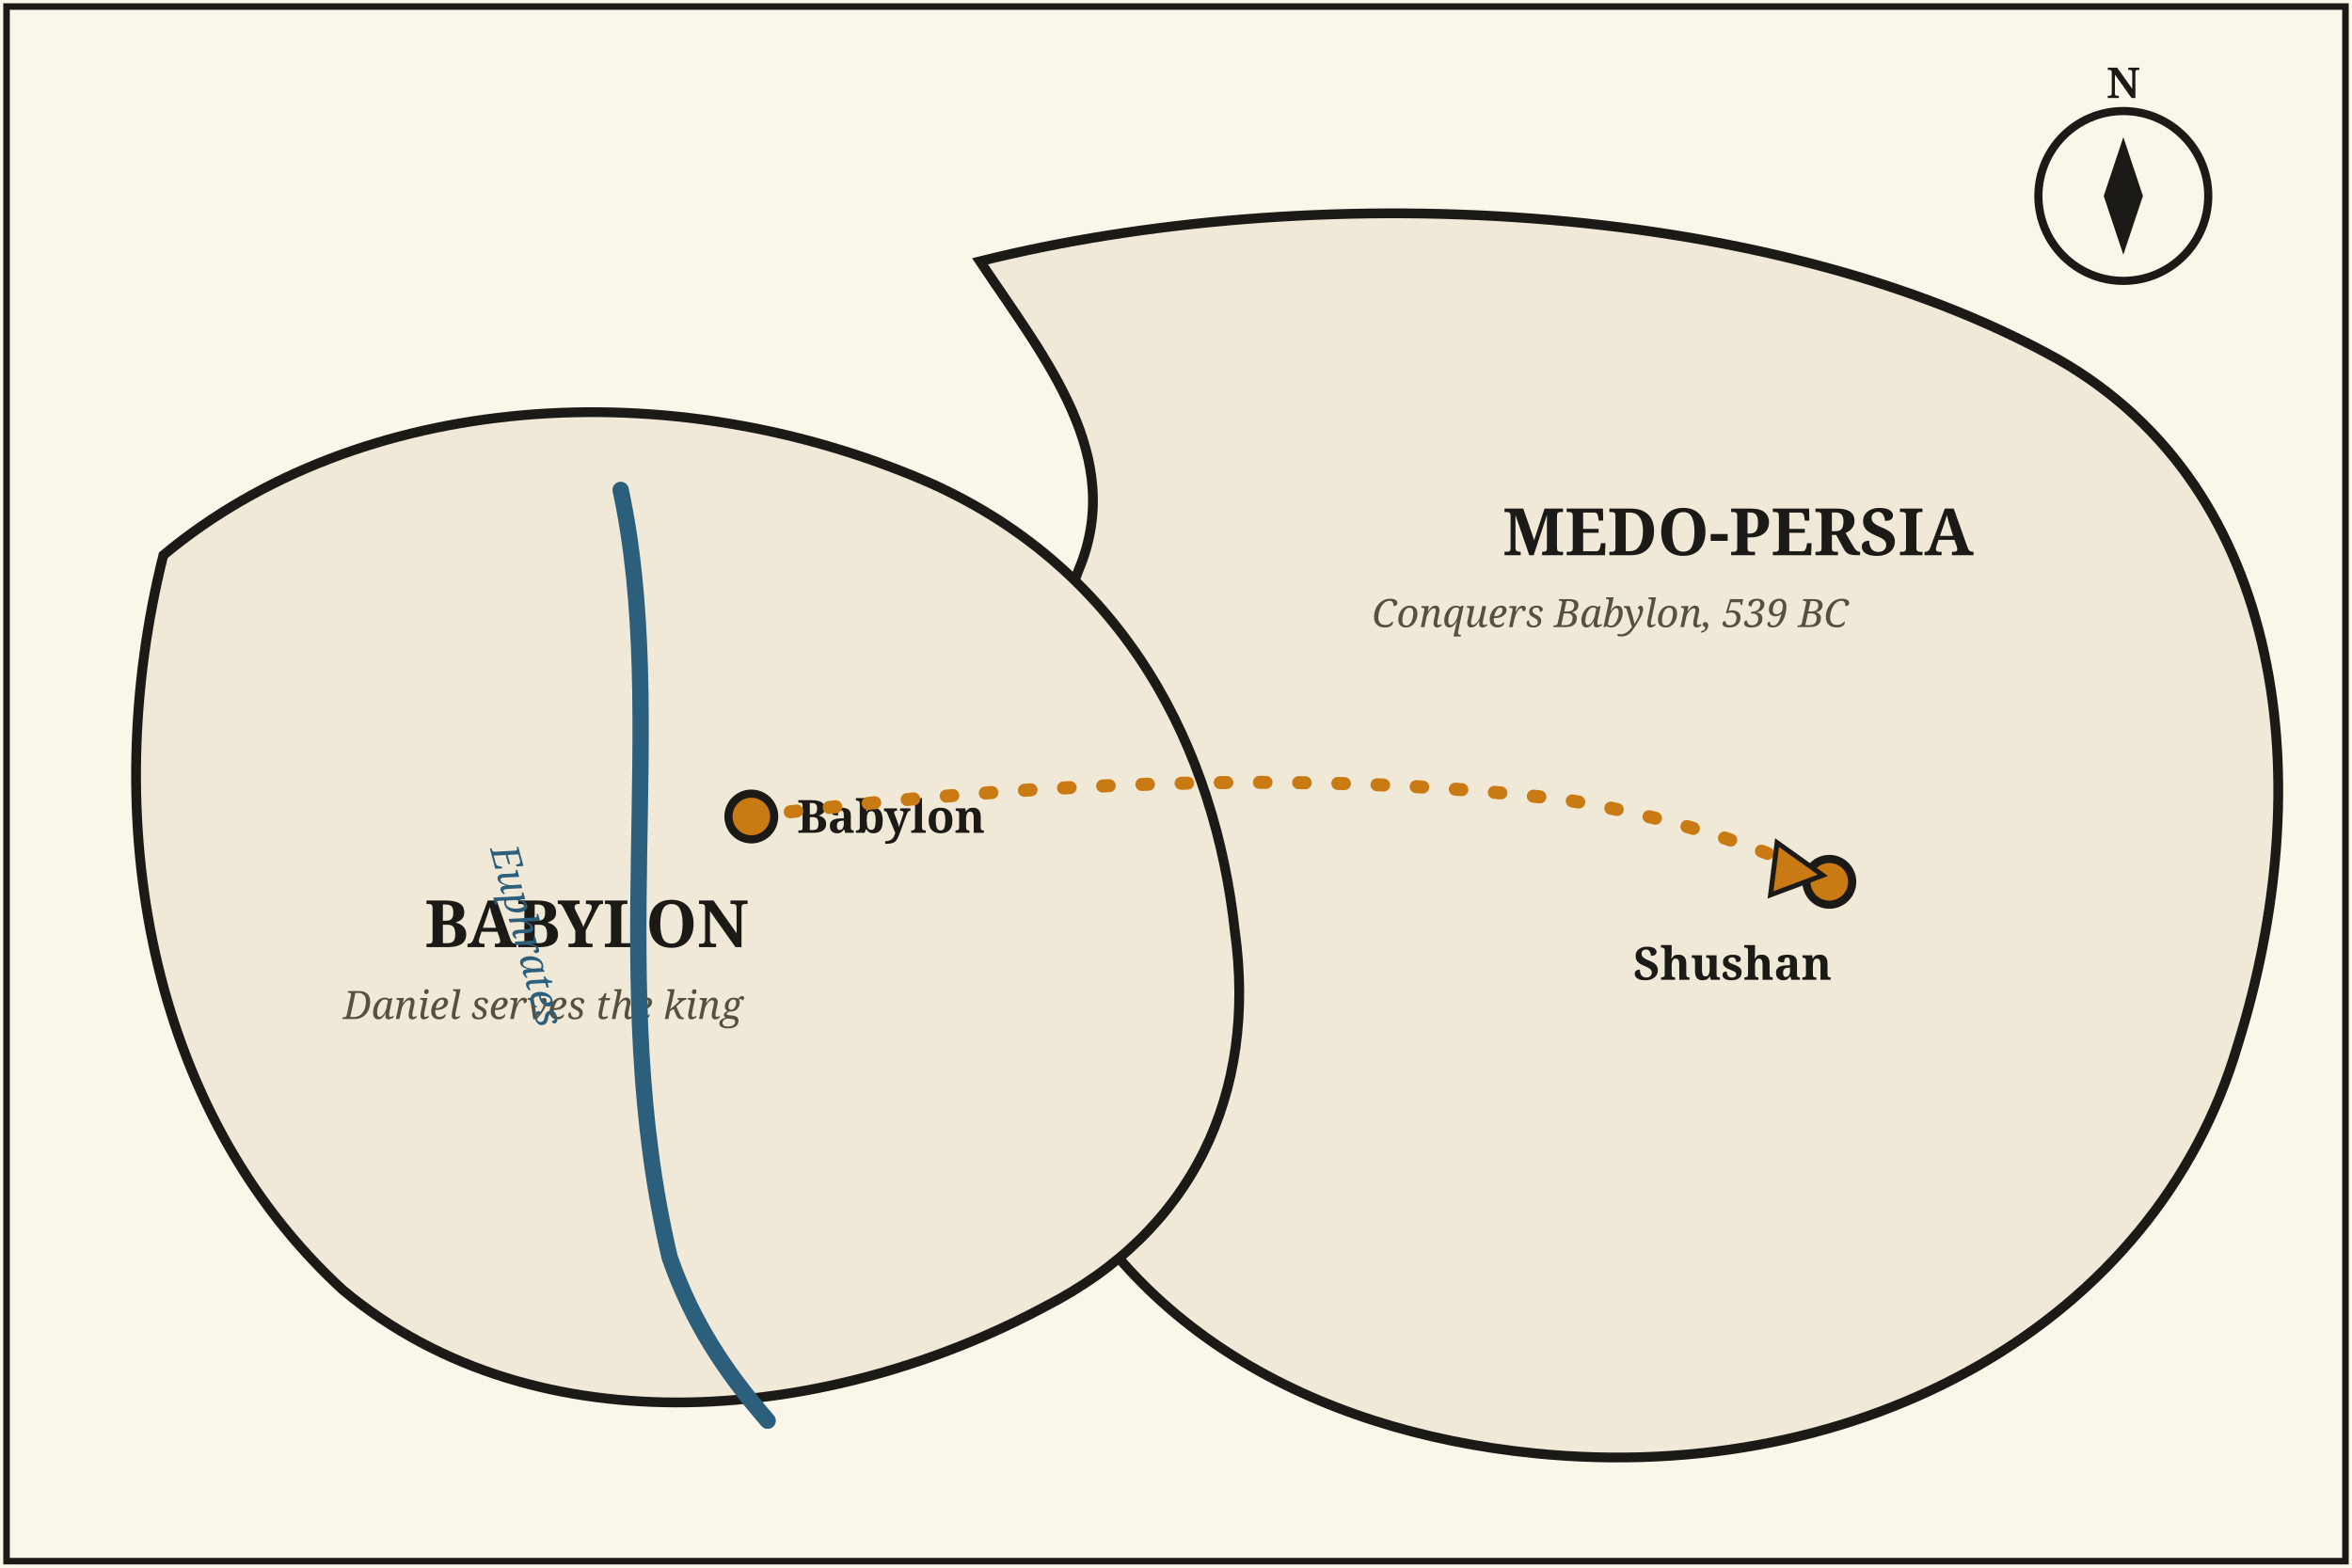
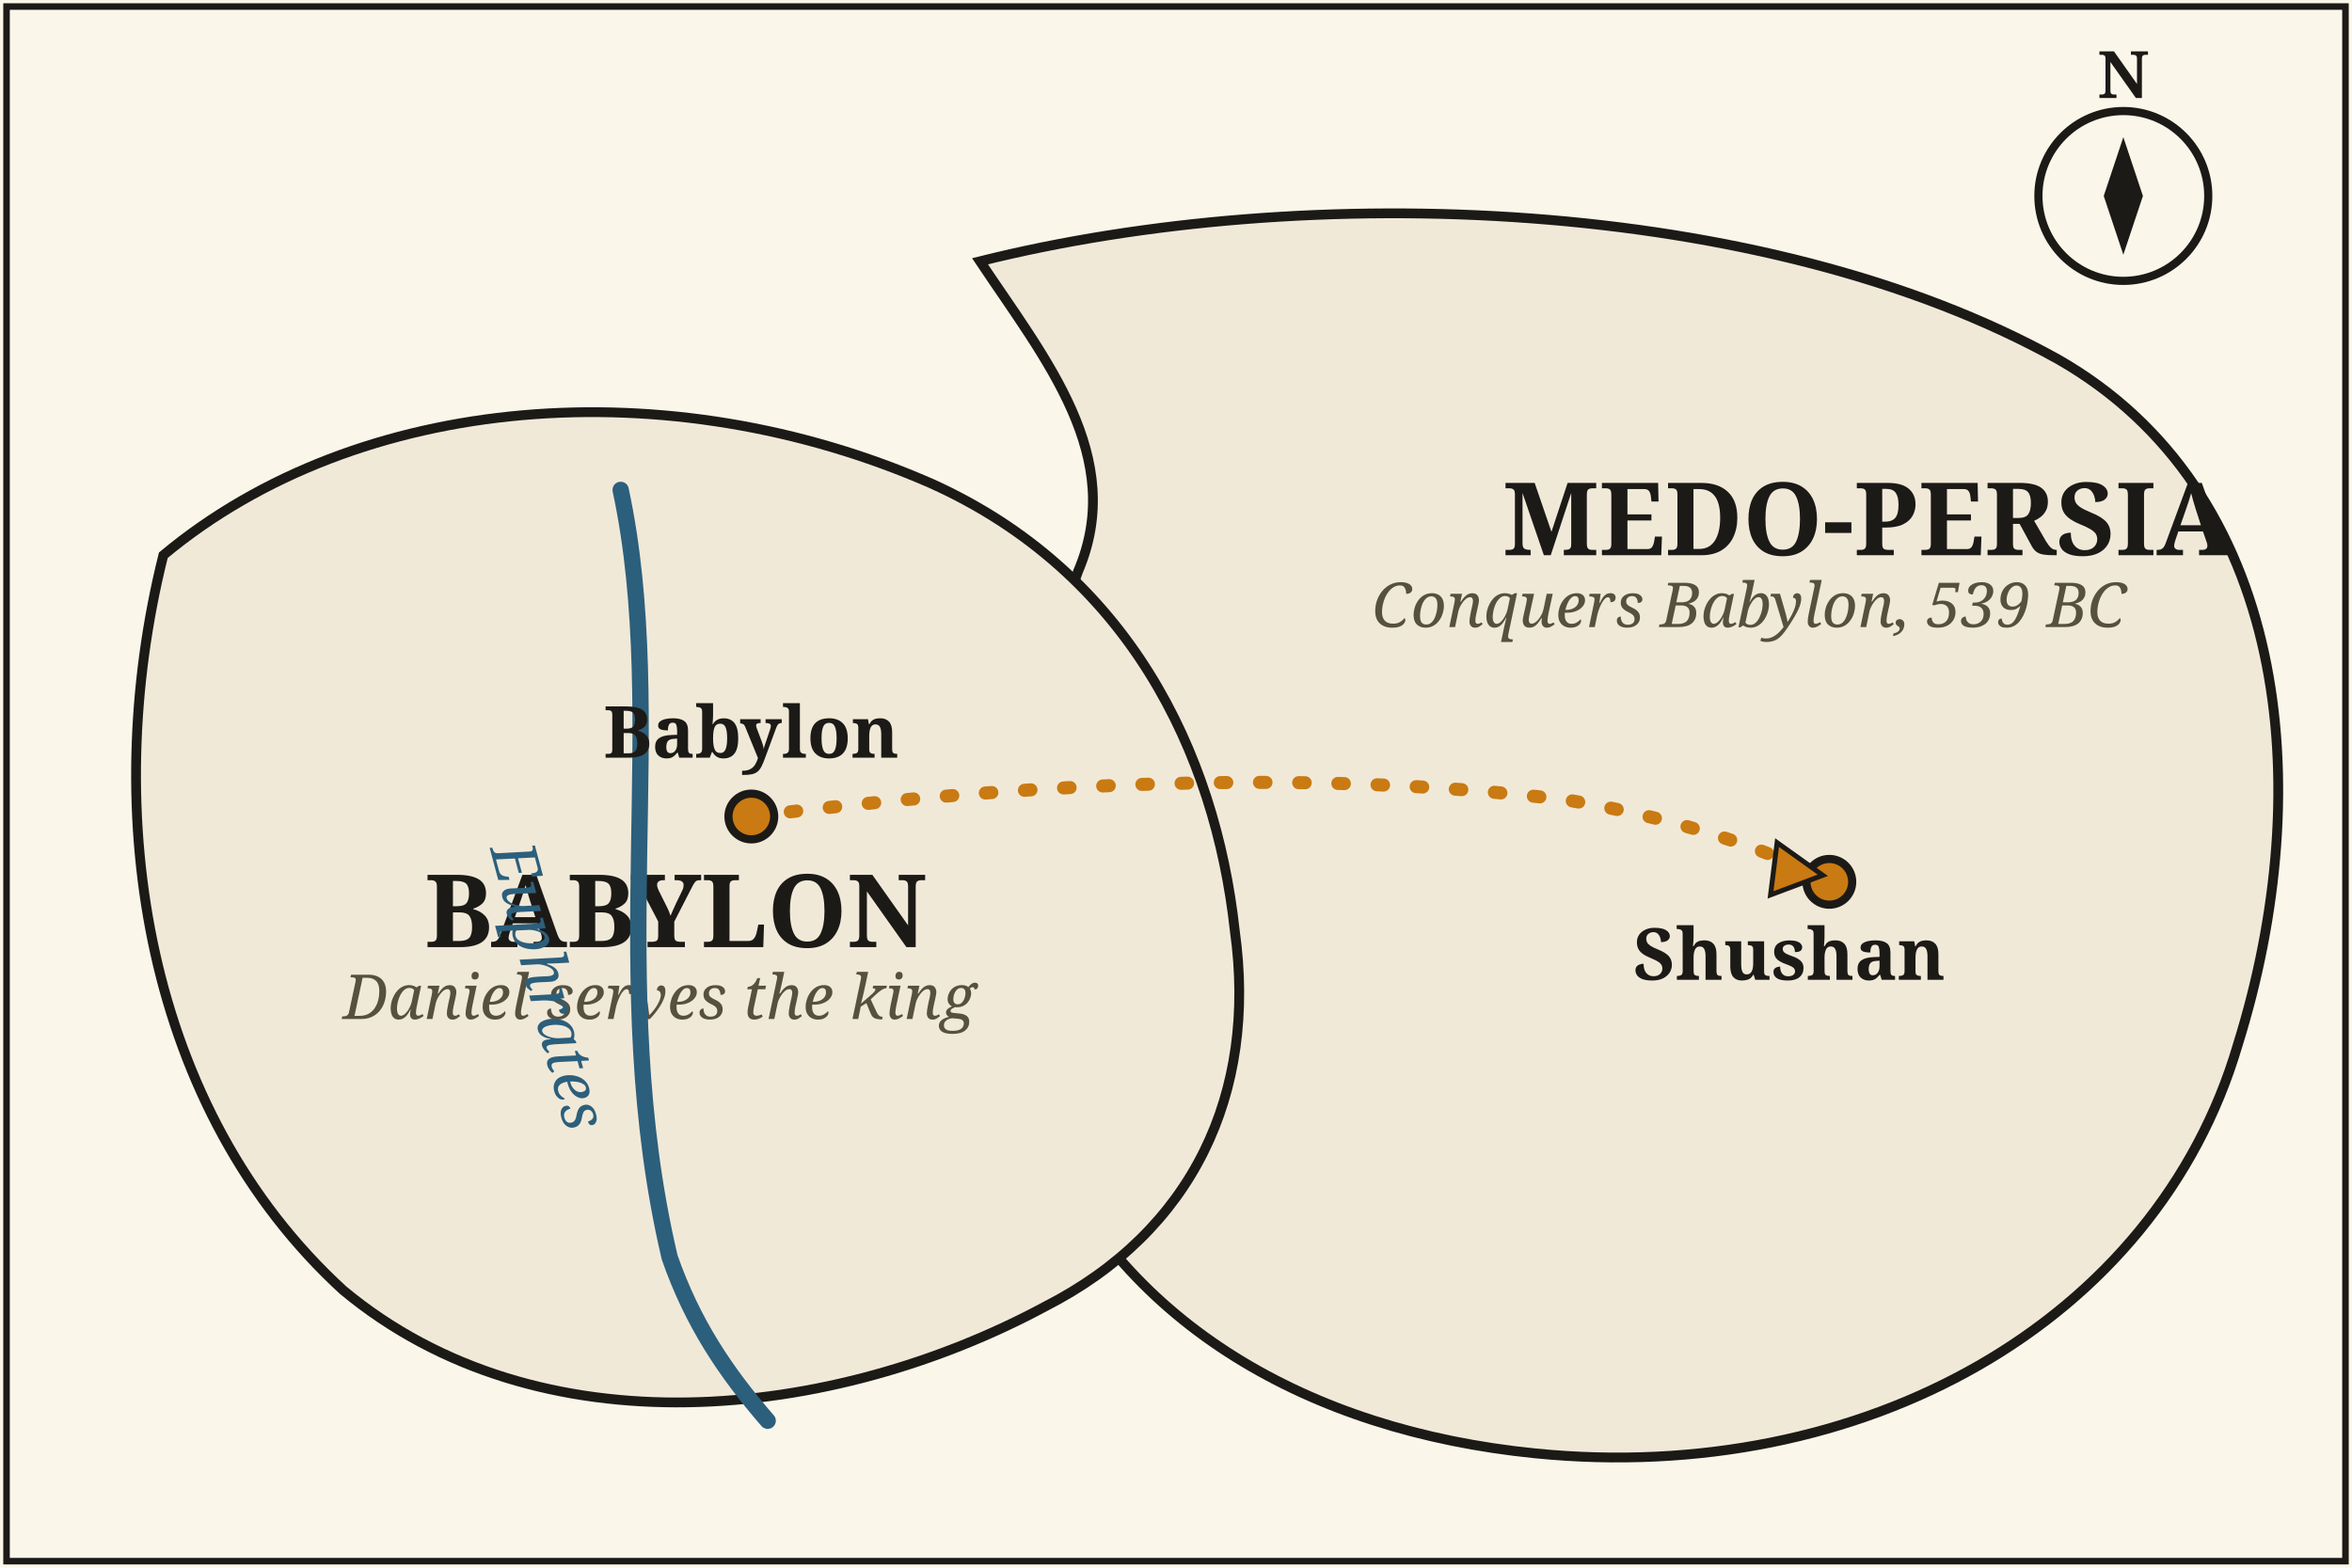
<svg xmlns="http://www.w3.org/2000/svg" viewBox="0 0 720 480" width="100%" height="480">
  <rect width="720" height="480" fill="#fbf6ea" />
  <path d="M300,80 C400,55 540,60 630,110 C700,150 710,240 685,320 C660,405 570,455 470,445 C400,438 345,405 320,350 C300,300 310,230 330,175 C345,140 320,110 300,80 Z" fill="#f1e9d8" stroke="#1c1a17" stroke-width="3" />
-   <text x="460" y="170" font-family="Georgia, serif" font-weight="700" font-size="20" fill="#1c1a17">MEDO-PERSIA</text>
-   <text x="420" y="192" font-family="Georgia, serif" font-style="italic" font-size="12" fill="#55503f">Conquers Babylon, 539 BC</text>
+   <text x="460" y="170" font-family="Georgia, serif" font-weight="700" font-size="31" fill="#1c1a17">MEDO-PERSIA</text>
+   <text x="420" y="192" font-family="Georgia, serif" font-style="italic" font-size="19" fill="#55503f">Conquers Babylon, 539 BC</text>
  <path d="M50,170 C30,250 45,340 105,395 C165,445 255,435 320,400 C365,377 385,335 378,285 C372,230 345,175 285,148 C205,113 110,120 50,170 Z" fill="#f1e9d8" stroke="#1c1a17" stroke-width="3" />
-   <text x="130" y="290" font-family="Georgia, serif" font-weight="700" font-size="20" fill="#1c1a17">BABYLON</text>
-   <text x="105" y="312" font-family="Georgia, serif" font-style="italic" font-size="12" fill="#55503f">Daniel serves the king</text>
+   <text x="130" y="290" font-family="Georgia, serif" font-weight="700" font-size="31" fill="#1c1a17">BABYLON</text>
+   <text x="105" y="312" font-family="Georgia, serif" font-style="italic" font-size="19" fill="#55503f">Daniel serves the king</text>
  <path d="M190,150 C205,220 185,300 205,385 C212,405 222,420 235,435" fill="none" stroke="#2c5f7c" stroke-width="5" stroke-linecap="round" />
-   <text x="150" y="260" font-family="Georgia, serif" font-style="italic" font-size="12" fill="#2c5f7c" transform="rotate(75 150 260)">Euphrates</text>
+   <text x="150" y="260" font-family="Georgia, serif" font-style="italic" font-size="19" fill="#2c5f7c" transform="rotate(75 150 260)">Euphrates</text>
  <circle cx="230" cy="250" r="7" fill="#c97a12" stroke="#1c1a17" stroke-width="2.5" />
-   <text x="244" y="255" font-family="Georgia, serif" font-weight="700" font-size="14" fill="#1c1a17">Babylon</text>
+   <text x="230" y="232" font-family="Georgia, serif" font-weight="700" font-size="22" fill="#1c1a17" text-anchor="middle">Babylon</text>
  <circle cx="560" cy="270" r="7" fill="#c97a12" stroke="#1c1a17" stroke-width="2.5" />
-   <text x="500" y="300" font-family="Georgia, serif" font-weight="700" font-size="14" fill="#1c1a17">Shushan</text>
+   <text x="500" y="300" font-family="Georgia, serif" font-weight="700" font-size="22" fill="#1c1a17">Shushan</text>
  <path d="M230,250 C310,240 400,235 480,245 C510,250 535,258 552,266" fill="none" stroke="#c97a12" stroke-width="4" stroke-dasharray="2,10" stroke-linecap="round" />
  <path d="M544,258 L558,268 L542,274 Z" fill="#c97a12" stroke="#1c1a17" stroke-width="1.5" />
  <g transform="translate(650,60)">
    <circle r="26" fill="#fbf6ea" stroke="#1c1a17" stroke-width="2.5" />
    <path d="M0,-18 L6,0 L0,18 L-6,0 Z" fill="#1c1a17" />
-     <text y="-30" font-family="Georgia, serif" font-weight="700" font-size="13" fill="#1c1a17" text-anchor="middle">N</text>
+     <text y="-30" font-family="Georgia, serif" font-weight="700" font-size="20" fill="#1c1a17" text-anchor="middle">N</text>
  </g>
  <rect x="2" y="2" width="716" height="476" fill="none" stroke="#1c1a17" stroke-width="2" />
</svg>
